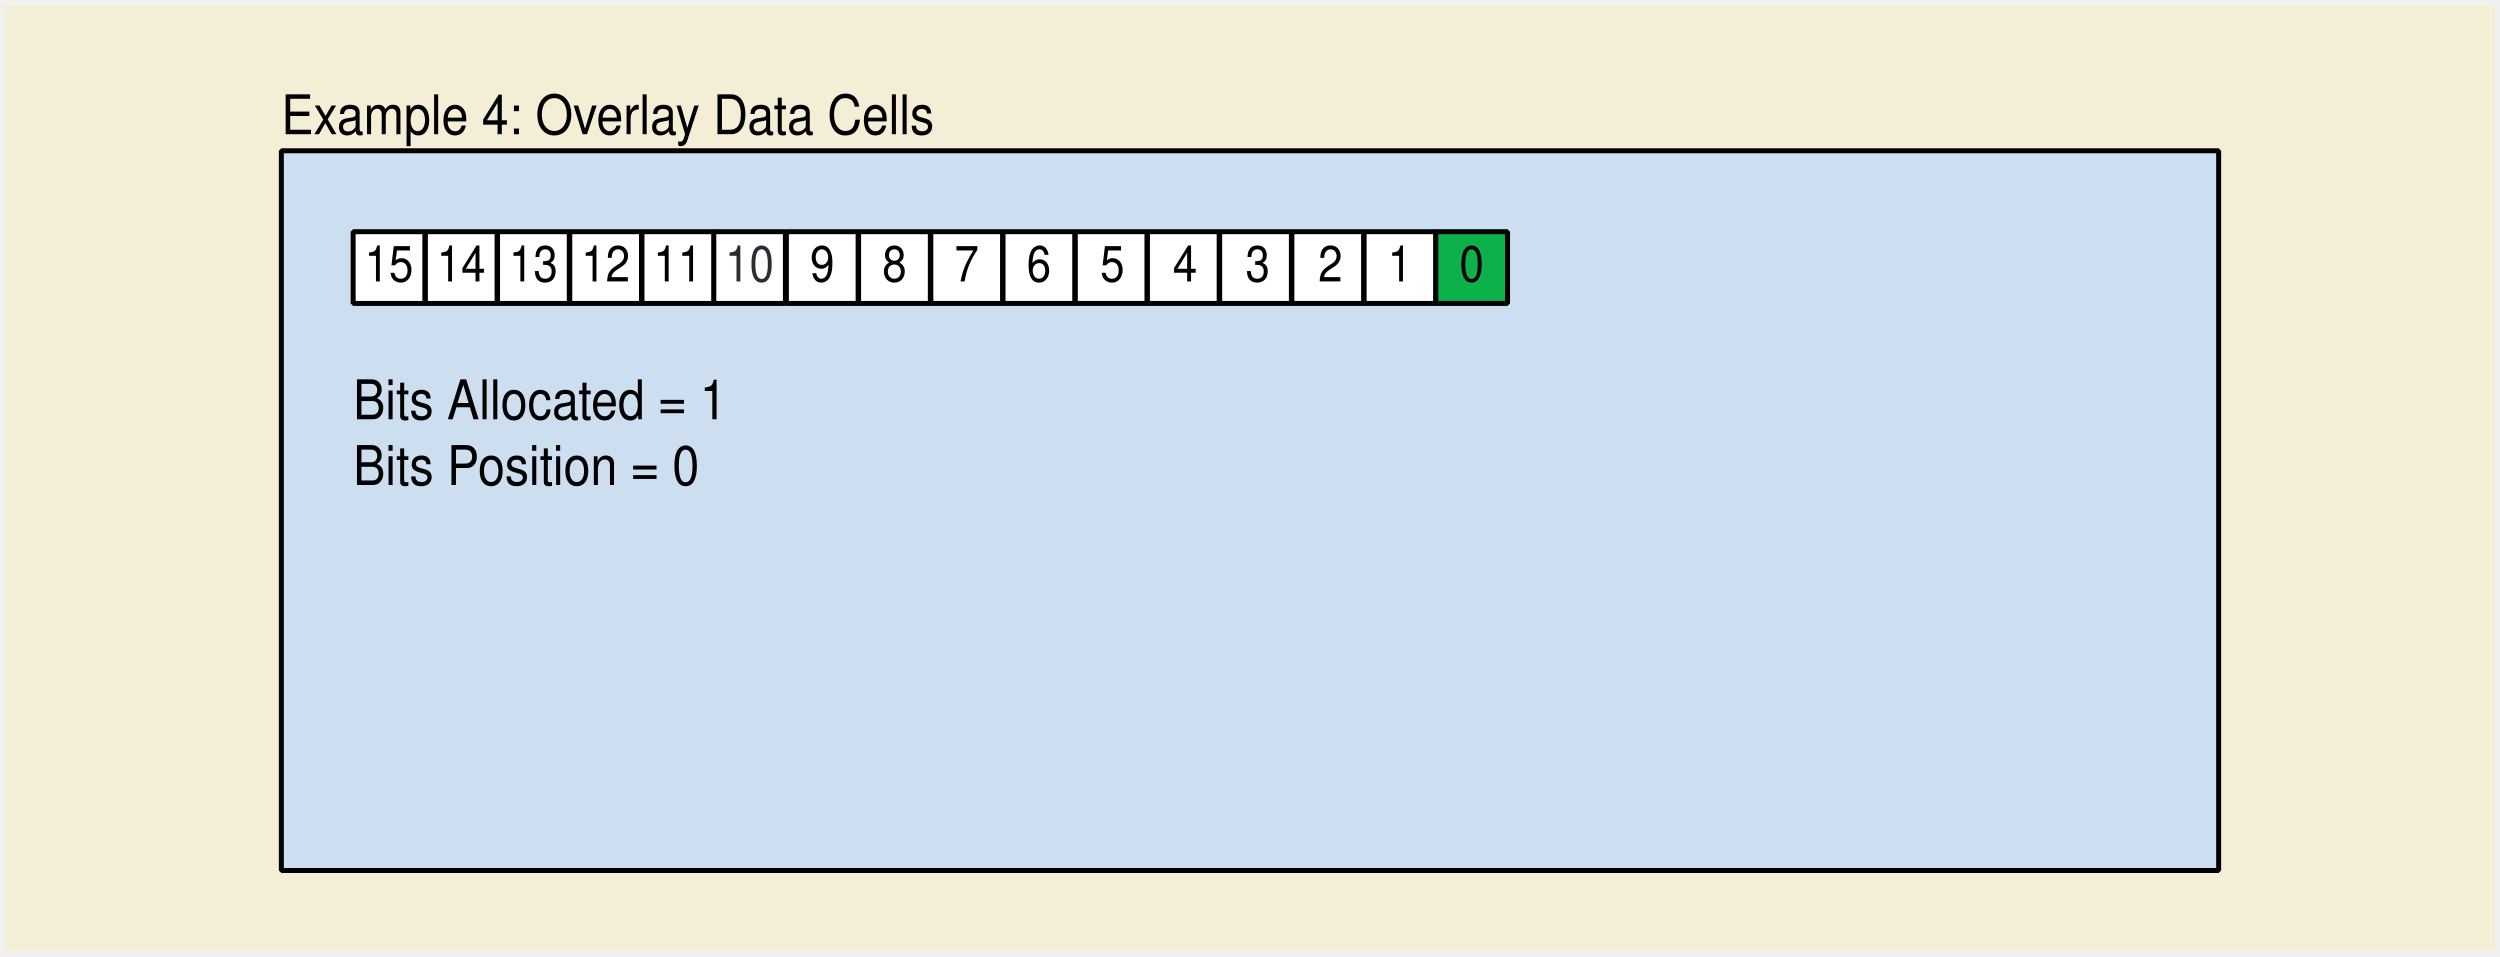
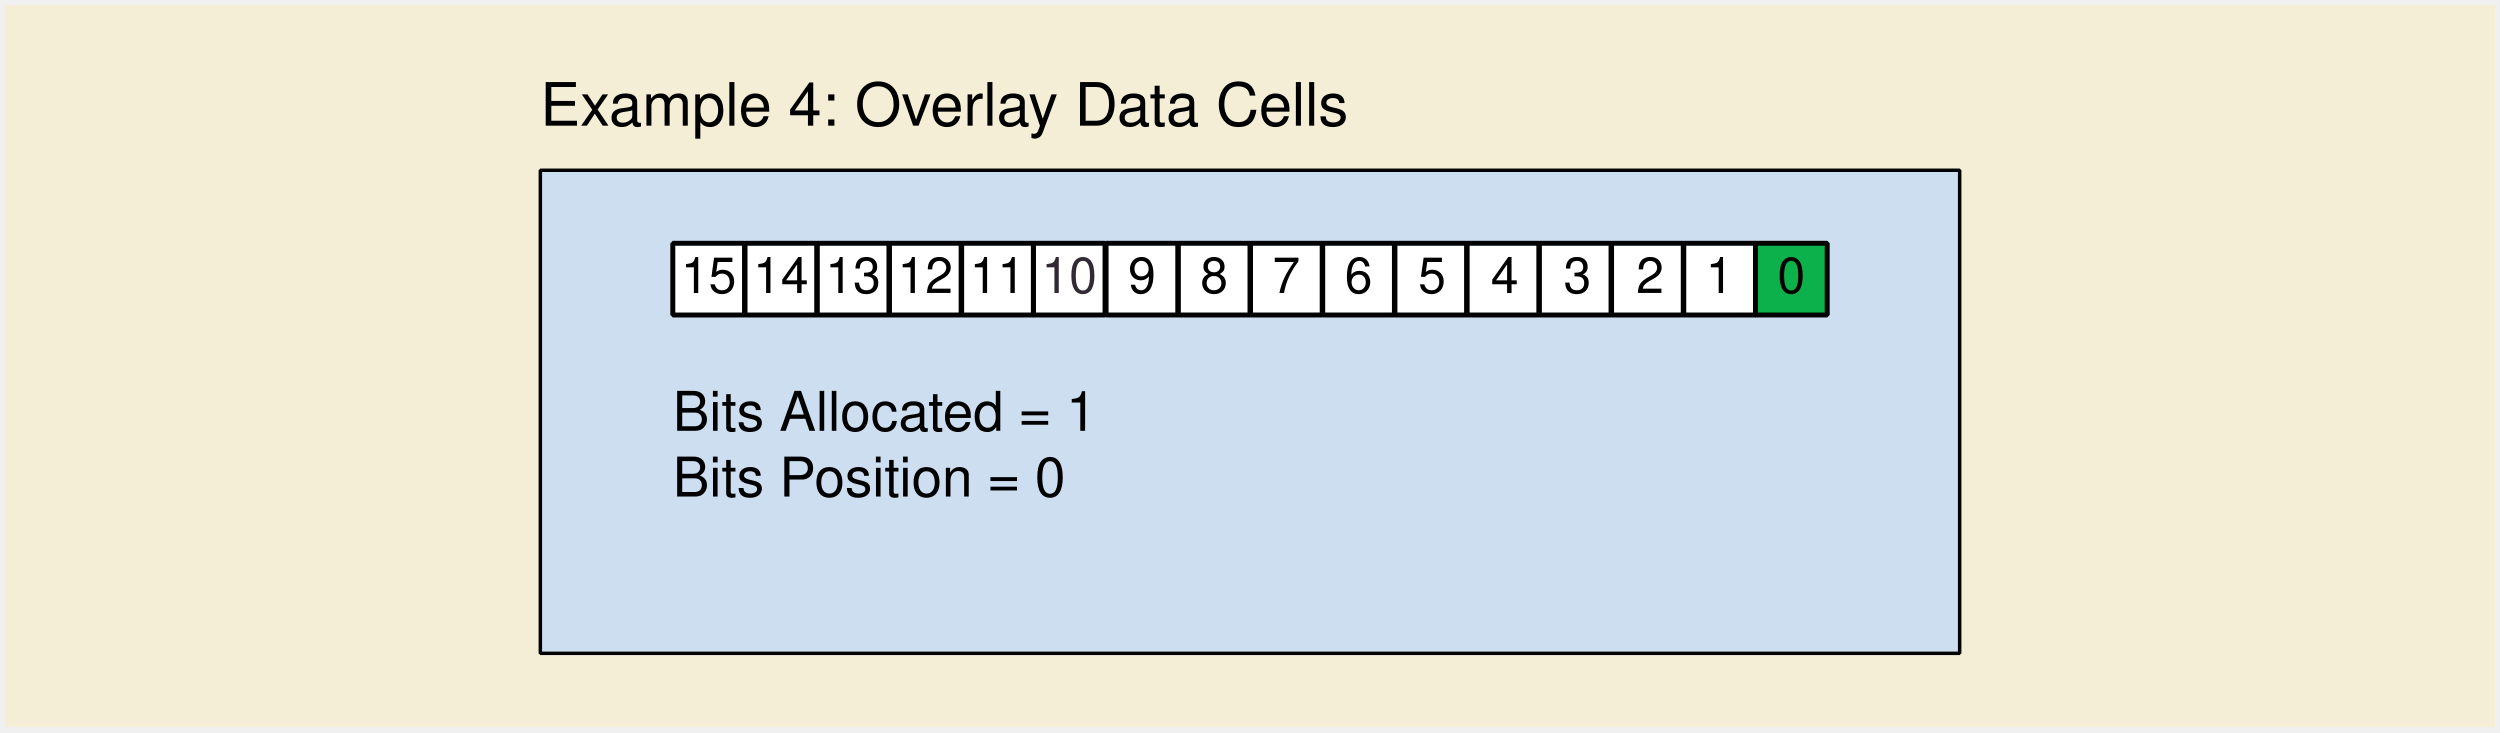
- <svg xmlns="http://www.w3.org/2000/svg" version="1.1" id="Layer_1" x="0px" y="0px" width="502px" height="192px" viewBox="0 0 502 192" enable-background="new 0 0 502 192" xml:space="preserve">
+ <svg xmlns="http://www.w3.org/2000/svg" version="1.1" id="Layer_1" x="0px" y="0px" width="502px" height="147px" viewBox="0 0 502 147" enable-background="new 0 0 502 147" xml:space="preserve">
  <defs>
    <style type="text/css">
	text {
	  font-family: Helvetica, Verdana, ArialUnicodeMS, san-serif
	}
	</style>
  </defs>
  <g>
   </g>
  <g>
-     <rect x="1" y="1" fill="#F5EED6" width="500" height="190" />
+     <rect x="1" y="1" fill="#F5EED6" width="500" height="145" />
    <g>
-       <rect x="56.495" y="30.271" fill="#CCDEF0" stroke="#010101" stroke-miterlimit="1" width="389.011" height="144.528" />
+       <rect x="108.5" y="34.188" fill="#CCDEF0" stroke="#010101" stroke-width="0.701" stroke-miterlimit="1" width="285" height="97" />
      <g>
-         <text transform="matrix(0.8815 0 0 1 56.4951 26.9517)" font-size="11">Example 4: Overlay Data Cells</text>
+         <text transform="matrix(1 0 0 1 108.5005 25.2329)" font-size="12">Example 4: Overlay Data Cells</text>
      </g>
      <g>
-         <text transform="matrix(0.8815 0 0 1 70.9092 84.187)">
+         <text transform="matrix(1 0 0 1 135.0996 86.5039)">
          <tspan x="0" y="0" font-size="11">Bits Allocated = 1</tspan>
-           <tspan x="0" y="13.2" font-size="11">Bits Position = 0</tspan>
+           <tspan x="0" y="13.199" font-size="11">Bits Position = 0</tspan>
        </text>
      </g>
-       <rect x="215.91" y="46.528" fill="#FFFFFF" stroke="#010101" stroke-miterlimit="1" width="14.4" height="14.402" />
-       <rect x="201.41" y="46.528" fill="#FFFFFF" stroke="#010101" stroke-miterlimit="1" width="14.4" height="14.402" />
-       <rect x="186.91" y="46.528" fill="#FFFFFF" stroke="#010101" stroke-miterlimit="1" width="14.4" height="14.402" />
-       <rect x="172.409" y="46.528" fill="#FFFFFF" stroke="#010101" stroke-miterlimit="1" width="14.401" height="14.402" />
-       <rect x="157.909" y="46.528" fill="#FFFFFF" stroke="#010101" stroke-miterlimit="1" width="14.4" height="14.402" />
-       <rect x="143.304" y="46.528" fill="#FFFFFF" stroke="#010101" stroke-miterlimit="1" width="14.4" height="14.402" />
-       <rect x="128.909" y="46.528" fill="#FFFFFF" stroke="#010101" stroke-miterlimit="1" width="14.4" height="14.402" />
-       <rect x="114.409" y="46.528" fill="#FFFFFF" stroke="#010101" stroke-miterlimit="1" width="14.4" height="14.402" />
-       <rect x="99.909" y="46.528" fill="#FFFFFF" stroke="#010101" stroke-miterlimit="1" width="14.4" height="14.402" />
-       <rect x="85.409" y="46.528" fill="#FFFFFF" stroke="#010101" stroke-miterlimit="1" width="14.4" height="14.402" />
-       <rect x="70.909" y="46.528" fill="#FFFFFF" stroke="#010101" stroke-miterlimit="1" width="14.4" height="14.402" />
-       <rect x="273.91" y="46.528" fill="#FFFFFF" stroke="#010101" stroke-miterlimit="1" width="14.4" height="14.402" />
-       <rect x="259.41" y="46.528" fill="#FFFFFF" stroke="#010101" stroke-miterlimit="1" width="14.4" height="14.402" />
-       <rect x="244.91" y="46.528" fill="#FFFFFF" stroke="#010101" stroke-miterlimit="1" width="14.4" height="14.402" />
-       <rect x="230.41" y="46.528" fill="#FFFFFF" stroke="#010101" stroke-miterlimit="1" width="14.4" height="14.402" />
+       <rect x="280.101" y="48.848" fill="#FFFFFF" stroke="#010101" stroke-miterlimit="1" width="14.4" height="14.402" />
+       <rect x="265.601" y="48.848" fill="#FFFFFF" stroke="#010101" stroke-miterlimit="1" width="14.4" height="14.402" />
+       <rect x="251.101" y="48.848" fill="#FFFFFF" stroke="#010101" stroke-miterlimit="1" width="14.4" height="14.402" />
+       <rect x="236.6" y="48.848" fill="#FFFFFF" stroke="#010101" stroke-miterlimit="1" width="14.401" height="14.402" />
+       <rect x="222.1" y="48.848" fill="#FFFFFF" stroke="#010101" stroke-miterlimit="1" width="14.4" height="14.402" />
+       <rect x="207.494" y="48.848" fill="#FFFFFF" stroke="#010101" stroke-miterlimit="1" width="14.4" height="14.402" />
+       <rect x="193.1" y="48.848" fill="#FFFFFF" stroke="#010101" stroke-miterlimit="1" width="14.4" height="14.402" />
+       <rect x="178.6" y="48.848" fill="#FFFFFF" stroke="#010101" stroke-miterlimit="1" width="14.4" height="14.402" />
+       <rect x="164.1" y="48.848" fill="#FFFFFF" stroke="#010101" stroke-miterlimit="1" width="14.4" height="14.402" />
+       <rect x="149.6" y="48.848" fill="#FFFFFF" stroke="#010101" stroke-miterlimit="1" width="14.4" height="14.402" />
+       <rect x="135.1" y="48.848" fill="#FFFFFF" stroke="#010101" stroke-miterlimit="1" width="14.4" height="14.402" />
+       <rect x="338.101" y="48.848" fill="#FFFFFF" stroke="#010101" stroke-miterlimit="1" width="14.4" height="14.402" />
+       <rect x="323.601" y="48.848" fill="#FFFFFF" stroke="#010101" stroke-miterlimit="1" width="14.4" height="14.402" />
+       <rect x="309.101" y="48.848" fill="#FFFFFF" stroke="#010101" stroke-miterlimit="1" width="14.4" height="14.402" />
+       <rect x="294.601" y="48.848" fill="#FFFFFF" stroke="#010101" stroke-miterlimit="1" width="14.4" height="14.402" />
      <g>
-         <g>
-           <text transform="matrix(0.8815 0 0 1 278.6572 56.5181)" font-size="10">1</text>
-         </g>
+         <text transform="matrix(1 0 0 1 342.5176 58.8345)" font-size="10">1</text>
      </g>
-       <rect x="288.311" y="46.528" fill="#0DB14B" stroke="#010101" stroke-miterlimit="1" width="14.4" height="14.402" />
+       <rect x="352.501" y="48.848" fill="#0DB14B" stroke="#010101" stroke-miterlimit="1" width="14.4" height="14.402" />
      <g>
-         <g>
-           <text transform="matrix(0.8815 0 0 1 293.0576 56.5181)" font-size="10">0</text>
-         </g>
+         <text transform="matrix(1 0 0 1 356.918 58.8345)" font-size="10">0</text>
      </g>
      <g>
-         <g>
-           <text transform="matrix(0.8815 0 0 1 264.6875 56.5181)" font-size="10">2</text>
-         </g>
+         <text transform="matrix(1 0 0 1 328.5488 58.8345)" font-size="10">2</text>
      </g>
      <g>
-         <g>
-           <text transform="matrix(0.8815 0 0 1 250.0957 56.5181)" font-size="10">3</text>
-         </g>
+         <text transform="matrix(1 0 0 1 313.957 58.8345)" font-size="10">3</text>
      </g>
      <g>
-         <g>
-           <text transform="matrix(0.8815 0 0 1 235.501 56.5181)" font-size="10">4</text>
-         </g>
+         <text transform="matrix(1 0 0 1 299.3613 58.8345)" font-size="10">4</text>
      </g>
      <g>
-         <g>
-           <text transform="matrix(0.8815 0 0 1 220.9102 56.5181)" font-size="10">5</text>
-         </g>
+         <text transform="matrix(1 0 0 1 284.7715 58.8345)" font-size="10">5</text>
      </g>
      <g>
-         <g>
-           <text transform="matrix(0.8815 0 0 1 145.6021 56.5181)" fill="#312A35" font-size="10">10</text>
-         </g>
+         <text transform="matrix(1 0 0 1 209.1338 58.8345)" fill="#312A35" font-size="10">10</text>
      </g>
      <g>
-         <g>
-           <text transform="matrix(0.8815 0 0 1 73.2056 56.5181)" font-size="10">15</text>
-         </g>
+         <text transform="matrix(1 0 0 1 136.7373 58.8345)" font-size="10">15</text>
      </g>
      <g>
-         <g>
-           <text transform="matrix(0.8815 0 0 1 87.7075 56.5181)" font-size="10">14</text>
-         </g>
+         <text transform="matrix(1 0 0 1 151.2393 58.8345)" font-size="10">14</text>
      </g>
      <g>
-         <g>
-           <text transform="matrix(0.8815 0 0 1 102.207 56.5181)" font-size="10">13</text>
-         </g>
+         <text transform="matrix(1 0 0 1 165.7388 58.8345)" font-size="10">13</text>
      </g>
      <g>
-         <g>
-           <text transform="matrix(0.8815 0 0 1 116.7075 56.5181)" font-size="10">12</text>
-         </g>
+         <text transform="matrix(1 0 0 1 180.2393 58.8345)" font-size="10">12</text>
      </g>
      <g>
-         <g>
-           <text transform="matrix(0.8815 0 0 1 131.207 56.5181)" font-size="10">11</text>
-         </g>
+         <text transform="matrix(1 0 0 1 194.7388 58.8345)" font-size="10">11</text>
      </g>
      <g>
-         <g>
-           <text transform="matrix(0.8815 0 0 1 162.6587 56.5181)" font-size="10">9</text>
-         </g>
+         <text transform="matrix(1 0 0 1 226.5195 58.8345)" font-size="10">9</text>
      </g>
      <g>
-         <g>
-           <text transform="matrix(0.8815 0 0 1 177.1592 56.5181)" font-size="10">8</text>
-         </g>
+         <text transform="matrix(1 0 0 1 241.02 58.8345)" font-size="10">8</text>
      </g>
      <g>
-         <g>
-           <text transform="matrix(0.8815 0 0 1 191.6587 56.5181)" font-size="10">7</text>
-         </g>
+         <text transform="matrix(1 0 0 1 255.5195 58.8345)" font-size="10">7</text>
      </g>
      <g>
-         <g>
-           <text transform="matrix(0.8815 0 0 1 206.1592 56.5181)" font-size="10">6</text>
-         </g>
+         <text transform="matrix(1 0 0 1 270.0195 58.8345)" font-size="10">6</text>
      </g>
-       <rect x="73.204" y="114.405" fill="none" width="361.908" height="54.667" />
    </g>
  </g>
</svg>
